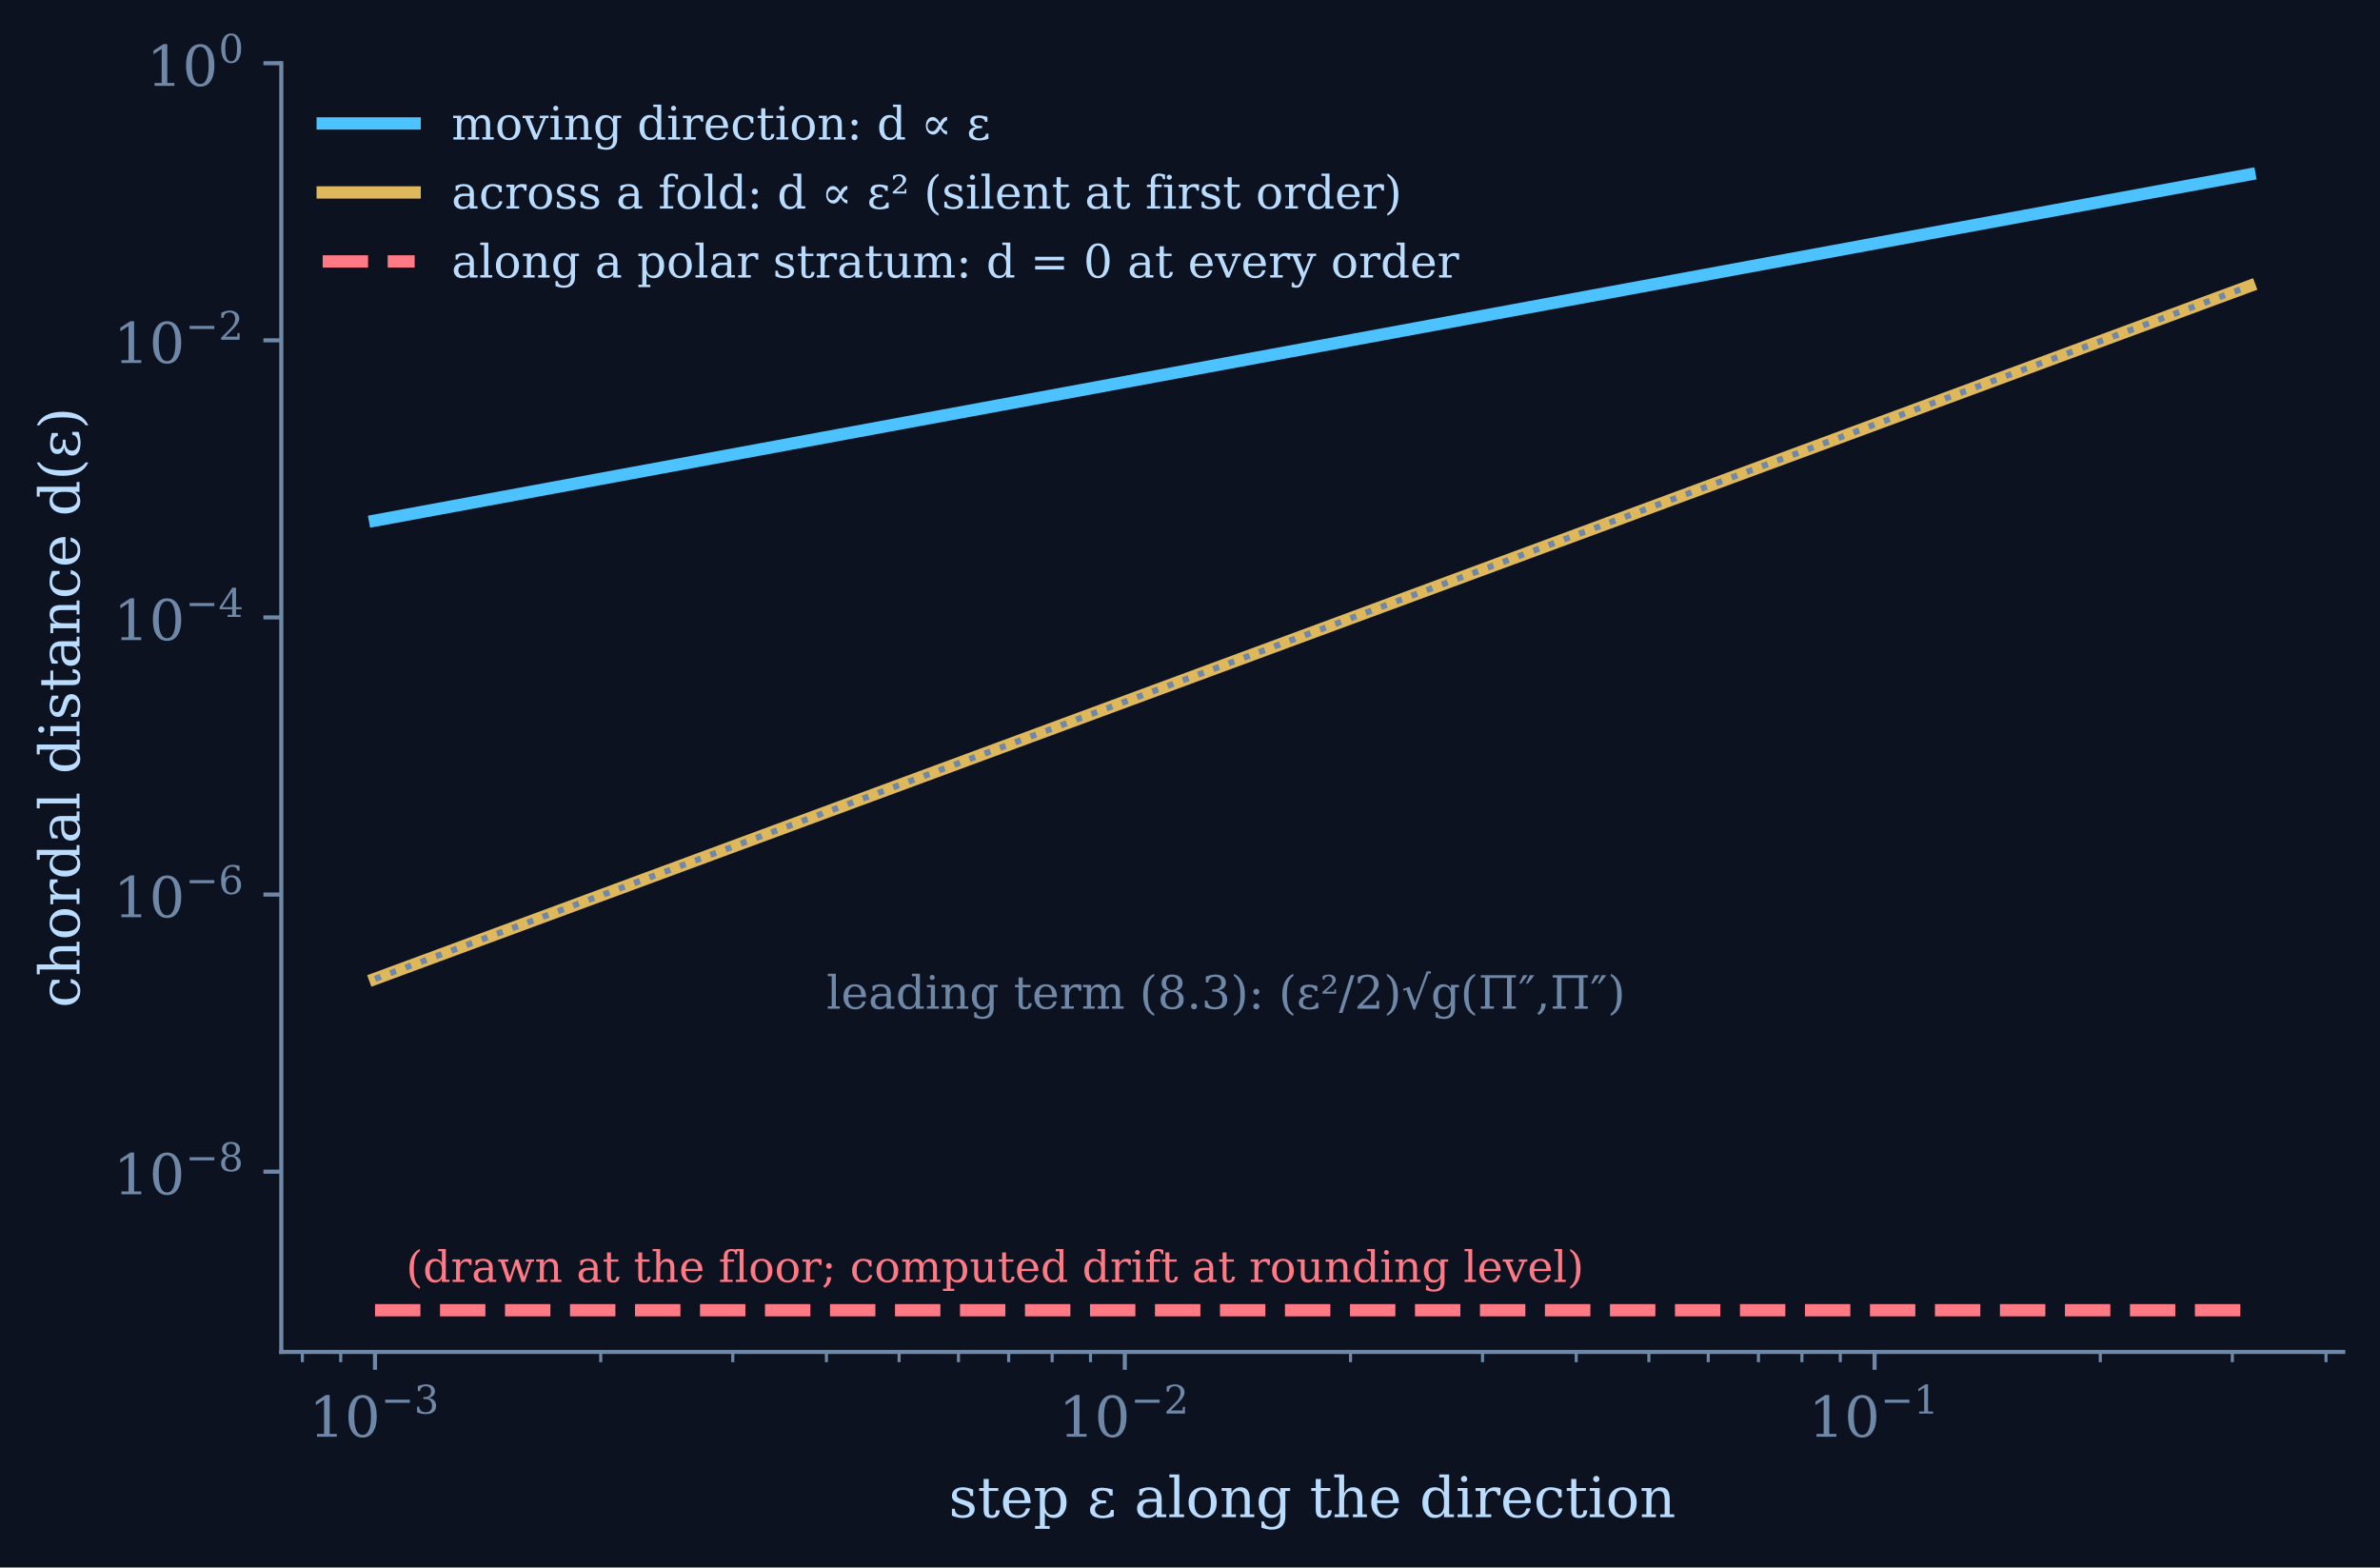
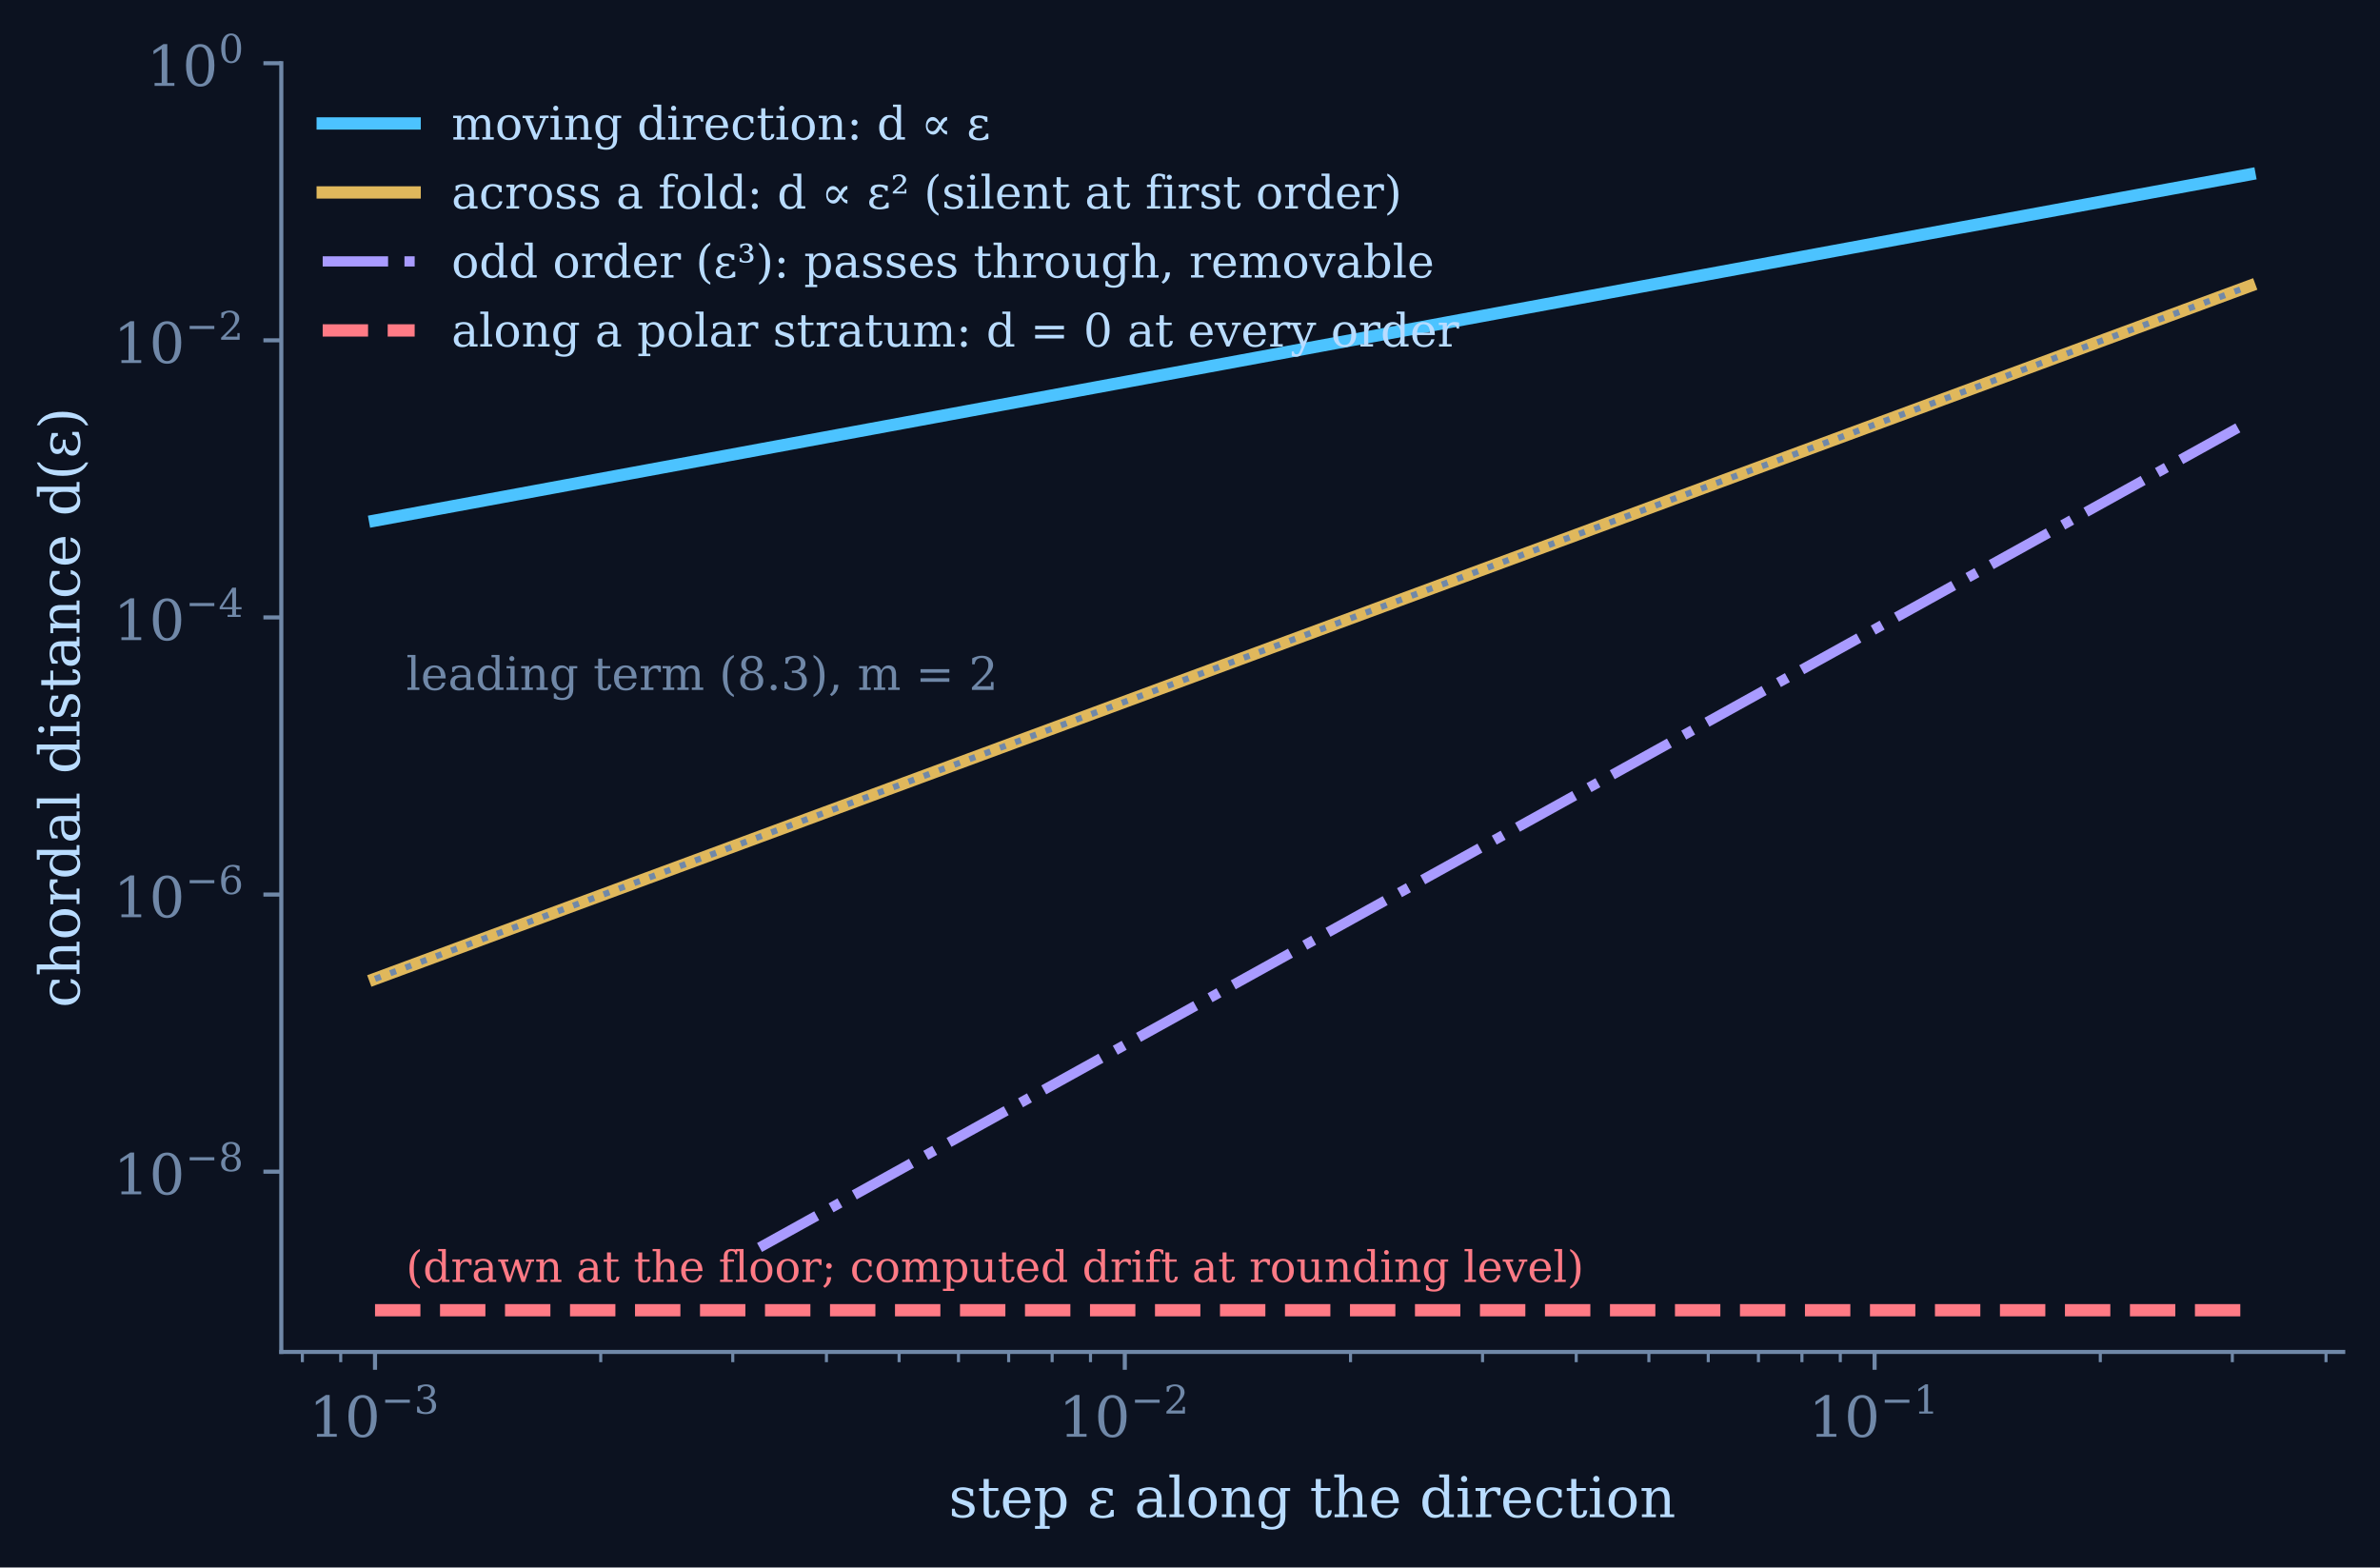
<svg xmlns="http://www.w3.org/2000/svg" xmlns:xlink="http://www.w3.org/1999/xlink" width="465.77pt" height="306.75pt" viewBox="0 0 465.77 306.75" version="1.1">
  <defs>
    <style type="text/css">*{stroke-linejoin: round; stroke-linecap: butt}</style>
  </defs>
  <g id="figure_1">
    <g id="patch_1">
      <path d="M 0 306.75  L 465.77 306.75  L 465.77 0  L 0 0  z " style="fill: #0c1220" />
    </g>
    <g id="axes_1">
      <g id="patch_2">
        <path d="M 55.051 264.566  L 458.57 264.566  L 458.57 12.37  L 55.051 12.37  z " style="fill: #0c1220" />
      </g>
      <g id="matplotlib.axis_1">
        <g id="xtick_1">
          <g id="line2d_1">
            <defs>
-               <path id="ma4b4107726" d="M 0 0  L 0 3.5  " style="stroke: #7088a8; stroke-width: 0.8" />
+               <path id="m324a94c55f" d="M 0 0  L 0 3.5  " style="stroke: #7088a8; stroke-width: 0.8" />
            </defs>
            <g>
-               <use xlink:href="#ma4b4107726" x="73.393" y="264.566" style="fill: #7088a8; stroke: #7088a8; stroke-width: 0.8" />
+               <use xlink:href="#m324a94c55f" x="73.393" y="264.566" style="fill: #7088a8; stroke: #7088a8; stroke-width: 0.8" />
            </g>
          </g>
          <g id="text_1">
            <g style="fill: #7088a8" transform="translate(60.46762 281.9061)">
              <text>
                <tspan x="0" y="-0.737" style="font-size: 11px; font-family: 'DejaVu Serif'; fill: #7088a8">1</tspan>
                <tspan x="6.999" y="-0.737" style="font-size: 11px; font-family: 'DejaVu Serif'; fill: #7088a8">0</tspan>
                <tspan x="14.102" y="-5.28" style="font-size: 7.7px; font-family: 'DejaVu Serif'; fill: #7088a8">−</tspan>
                <tspan x="20.554" y="-5.28" style="font-size: 7.7px; font-family: 'DejaVu Serif'; fill: #7088a8">3</tspan>
              </text>
            </g>
          </g>
        </g>
        <g id="xtick_2">
          <g id="line2d_2">
            <g>
-               <use xlink:href="#ma4b4107726" x="220.127" y="264.566" style="fill: #7088a8; stroke: #7088a8; stroke-width: 0.8" />
+               <use xlink:href="#m324a94c55f" x="220.127" y="264.566" style="fill: #7088a8; stroke: #7088a8; stroke-width: 0.8" />
            </g>
          </g>
          <g id="text_2">
            <g style="fill: #7088a8" transform="translate(207.2017 281.9061)">
              <text>
                <tspan x="0" y="-0.737" style="font-size: 11px; font-family: 'DejaVu Serif'; fill: #7088a8">1</tspan>
                <tspan x="6.999" y="-0.737" style="font-size: 11px; font-family: 'DejaVu Serif'; fill: #7088a8">0</tspan>
                <tspan x="14.102" y="-5.28" style="font-size: 7.7px; font-family: 'DejaVu Serif'; fill: #7088a8">−</tspan>
                <tspan x="20.554" y="-5.28" style="font-size: 7.7px; font-family: 'DejaVu Serif'; fill: #7088a8">2</tspan>
              </text>
            </g>
          </g>
        </g>
        <g id="xtick_3">
          <g id="line2d_3">
            <g>
-               <use xlink:href="#ma4b4107726" x="366.861" y="264.566" style="fill: #7088a8; stroke: #7088a8; stroke-width: 0.8" />
+               <use xlink:href="#m324a94c55f" x="366.861" y="264.566" style="fill: #7088a8; stroke: #7088a8; stroke-width: 0.8" />
            </g>
          </g>
          <g id="text_3">
            <g style="fill: #7088a8" transform="translate(353.9357 281.9061)">
              <text>
                <tspan x="0" y="-0.737" style="font-size: 11px; font-family: 'DejaVu Serif'; fill: #7088a8">1</tspan>
                <tspan x="6.999" y="-0.737" style="font-size: 11px; font-family: 'DejaVu Serif'; fill: #7088a8">0</tspan>
                <tspan x="14.102" y="-5.28" style="font-size: 7.7px; font-family: 'DejaVu Serif'; fill: #7088a8">−</tspan>
                <tspan x="20.554" y="-5.28" style="font-size: 7.7px; font-family: 'DejaVu Serif'; fill: #7088a8">1</tspan>
              </text>
            </g>
          </g>
        </g>
        <g id="xtick_4">
          <g id="line2d_4">
            <defs>
-               <path id="m8310133b0c" d="M 0 0  L 0 2  " style="stroke: #7088a8; stroke-width: 0.6" />
+               <path id="md0e2551746" d="M 0 0  L 0 2  " style="stroke: #7088a8; stroke-width: 0.6" />
            </defs>
            <g>
-               <use xlink:href="#m8310133b0c" x="59.173" y="264.566" style="fill: #7088a8; stroke: #7088a8; stroke-width: 0.6" />
+               <use xlink:href="#md0e2551746" x="59.173" y="264.566" style="fill: #7088a8; stroke: #7088a8; stroke-width: 0.6" />
            </g>
          </g>
        </g>
        <g id="xtick_5">
          <g id="line2d_5">
            <g>
-               <use xlink:href="#m8310133b0c" x="66.678" y="264.566" style="fill: #7088a8; stroke: #7088a8; stroke-width: 0.6" />
+               <use xlink:href="#md0e2551746" x="66.678" y="264.566" style="fill: #7088a8; stroke: #7088a8; stroke-width: 0.6" />
            </g>
          </g>
        </g>
        <g id="xtick_6">
          <g id="line2d_6">
            <g>
-               <use xlink:href="#m8310133b0c" x="117.564" y="264.566" style="fill: #7088a8; stroke: #7088a8; stroke-width: 0.6" />
+               <use xlink:href="#md0e2551746" x="117.564" y="264.566" style="fill: #7088a8; stroke: #7088a8; stroke-width: 0.6" />
            </g>
          </g>
        </g>
        <g id="xtick_7">
          <g id="line2d_7">
            <g>
-               <use xlink:href="#m8310133b0c" x="143.403" y="264.566" style="fill: #7088a8; stroke: #7088a8; stroke-width: 0.6" />
+               <use xlink:href="#md0e2551746" x="143.403" y="264.566" style="fill: #7088a8; stroke: #7088a8; stroke-width: 0.6" />
            </g>
          </g>
        </g>
        <g id="xtick_8">
          <g id="line2d_8">
            <g>
-               <use xlink:href="#m8310133b0c" x="161.735" y="264.566" style="fill: #7088a8; stroke: #7088a8; stroke-width: 0.6" />
+               <use xlink:href="#md0e2551746" x="161.735" y="264.566" style="fill: #7088a8; stroke: #7088a8; stroke-width: 0.6" />
            </g>
          </g>
        </g>
        <g id="xtick_9">
          <g id="line2d_9">
            <g>
-               <use xlink:href="#m8310133b0c" x="175.955" y="264.566" style="fill: #7088a8; stroke: #7088a8; stroke-width: 0.6" />
+               <use xlink:href="#md0e2551746" x="175.955" y="264.566" style="fill: #7088a8; stroke: #7088a8; stroke-width: 0.6" />
            </g>
          </g>
        </g>
        <g id="xtick_10">
          <g id="line2d_10">
            <g>
-               <use xlink:href="#m8310133b0c" x="187.574" y="264.566" style="fill: #7088a8; stroke: #7088a8; stroke-width: 0.6" />
+               <use xlink:href="#md0e2551746" x="187.574" y="264.566" style="fill: #7088a8; stroke: #7088a8; stroke-width: 0.6" />
            </g>
          </g>
        </g>
        <g id="xtick_11">
          <g id="line2d_11">
            <g>
-               <use xlink:href="#m8310133b0c" x="197.397" y="264.566" style="fill: #7088a8; stroke: #7088a8; stroke-width: 0.6" />
+               <use xlink:href="#md0e2551746" x="197.397" y="264.566" style="fill: #7088a8; stroke: #7088a8; stroke-width: 0.6" />
            </g>
          </g>
        </g>
        <g id="xtick_12">
          <g id="line2d_12">
            <g>
-               <use xlink:href="#m8310133b0c" x="205.907" y="264.566" style="fill: #7088a8; stroke: #7088a8; stroke-width: 0.6" />
+               <use xlink:href="#md0e2551746" x="205.907" y="264.566" style="fill: #7088a8; stroke: #7088a8; stroke-width: 0.6" />
            </g>
          </g>
        </g>
        <g id="xtick_13">
          <g id="line2d_13">
            <g>
-               <use xlink:href="#m8310133b0c" x="213.412" y="264.566" style="fill: #7088a8; stroke: #7088a8; stroke-width: 0.6" />
+               <use xlink:href="#md0e2551746" x="213.412" y="264.566" style="fill: #7088a8; stroke: #7088a8; stroke-width: 0.6" />
            </g>
          </g>
        </g>
        <g id="xtick_14">
          <g id="line2d_14">
            <g>
-               <use xlink:href="#m8310133b0c" x="264.298" y="264.566" style="fill: #7088a8; stroke: #7088a8; stroke-width: 0.6" />
+               <use xlink:href="#md0e2551746" x="264.298" y="264.566" style="fill: #7088a8; stroke: #7088a8; stroke-width: 0.6" />
            </g>
          </g>
        </g>
        <g id="xtick_15">
          <g id="line2d_15">
            <g>
-               <use xlink:href="#m8310133b0c" x="290.137" y="264.566" style="fill: #7088a8; stroke: #7088a8; stroke-width: 0.6" />
+               <use xlink:href="#md0e2551746" x="290.137" y="264.566" style="fill: #7088a8; stroke: #7088a8; stroke-width: 0.6" />
            </g>
          </g>
        </g>
        <g id="xtick_16">
          <g id="line2d_16">
            <g>
-               <use xlink:href="#m8310133b0c" x="308.469" y="264.566" style="fill: #7088a8; stroke: #7088a8; stroke-width: 0.6" />
+               <use xlink:href="#md0e2551746" x="308.469" y="264.566" style="fill: #7088a8; stroke: #7088a8; stroke-width: 0.6" />
            </g>
          </g>
        </g>
        <g id="xtick_17">
          <g id="line2d_17">
            <g>
-               <use xlink:href="#m8310133b0c" x="322.689" y="264.566" style="fill: #7088a8; stroke: #7088a8; stroke-width: 0.6" />
+               <use xlink:href="#md0e2551746" x="322.689" y="264.566" style="fill: #7088a8; stroke: #7088a8; stroke-width: 0.6" />
            </g>
          </g>
        </g>
        <g id="xtick_18">
          <g id="line2d_18">
            <g>
-               <use xlink:href="#m8310133b0c" x="334.308" y="264.566" style="fill: #7088a8; stroke: #7088a8; stroke-width: 0.6" />
+               <use xlink:href="#md0e2551746" x="334.308" y="264.566" style="fill: #7088a8; stroke: #7088a8; stroke-width: 0.6" />
            </g>
          </g>
        </g>
        <g id="xtick_19">
          <g id="line2d_19">
            <g>
-               <use xlink:href="#m8310133b0c" x="344.131" y="264.566" style="fill: #7088a8; stroke: #7088a8; stroke-width: 0.6" />
+               <use xlink:href="#md0e2551746" x="344.131" y="264.566" style="fill: #7088a8; stroke: #7088a8; stroke-width: 0.6" />
            </g>
          </g>
        </g>
        <g id="xtick_20">
          <g id="line2d_20">
            <g>
-               <use xlink:href="#m8310133b0c" x="352.641" y="264.566" style="fill: #7088a8; stroke: #7088a8; stroke-width: 0.6" />
+               <use xlink:href="#md0e2551746" x="352.641" y="264.566" style="fill: #7088a8; stroke: #7088a8; stroke-width: 0.6" />
            </g>
          </g>
        </g>
        <g id="xtick_21">
          <g id="line2d_21">
            <g>
-               <use xlink:href="#m8310133b0c" x="360.147" y="264.566" style="fill: #7088a8; stroke: #7088a8; stroke-width: 0.6" />
+               <use xlink:href="#md0e2551746" x="360.147" y="264.566" style="fill: #7088a8; stroke: #7088a8; stroke-width: 0.6" />
            </g>
          </g>
        </g>
        <g id="xtick_22">
          <g id="line2d_22">
            <g>
-               <use xlink:href="#m8310133b0c" x="411.032" y="264.566" style="fill: #7088a8; stroke: #7088a8; stroke-width: 0.6" />
+               <use xlink:href="#md0e2551746" x="411.032" y="264.566" style="fill: #7088a8; stroke: #7088a8; stroke-width: 0.6" />
            </g>
          </g>
        </g>
        <g id="xtick_23">
          <g id="line2d_23">
            <g>
-               <use xlink:href="#m8310133b0c" x="436.871" y="264.566" style="fill: #7088a8; stroke: #7088a8; stroke-width: 0.6" />
+               <use xlink:href="#md0e2551746" x="436.871" y="264.566" style="fill: #7088a8; stroke: #7088a8; stroke-width: 0.6" />
            </g>
          </g>
        </g>
        <g id="xtick_24">
          <g id="line2d_24">
            <g>
-               <use xlink:href="#m8310133b0c" x="455.203" y="264.566" style="fill: #7088a8; stroke: #7088a8; stroke-width: 0.6" />
+               <use xlink:href="#md0e2551746" x="455.203" y="264.566" style="fill: #7088a8; stroke: #7088a8; stroke-width: 0.6" />
            </g>
          </g>
        </g>
        <g id="text_4">
          <text style="font-size: 11px; font-family: 'Newsreader', 'DejaVu Serif', serif; text-anchor: middle; fill: #b9dcff" x="256.81" y="296.907" transform="rotate(-0 256.8102 296.907)">step ε along the direction</text>
        </g>
      </g>
      <g id="matplotlib.axis_2">
        <g id="ytick_1">
          <g id="line2d_25">
            <defs>
-               <path id="m11594af8a7" d="M 0 0  L -3.5 0  " style="stroke: #7088a8; stroke-width: 0.8" />
+               <path id="m1206c6b7a7" d="M 0 0  L -3.5 0  " style="stroke: #7088a8; stroke-width: 0.8" />
            </defs>
            <g>
-               <use xlink:href="#m11594af8a7" x="55.051" y="229.289" style="fill: #7088a8; stroke: #7088a8; stroke-width: 0.8" />
+               <use xlink:href="#m1206c6b7a7" x="55.051" y="229.289" style="fill: #7088a8; stroke: #7088a8; stroke-width: 0.8" />
            </g>
          </g>
          <g id="text_5">
            <g style="fill: #7088a8" transform="translate(22.20086 234.4589)">
              <text>
                <tspan x="0" y="-0.737" style="font-size: 11px; font-family: 'DejaVu Serif'; fill: #7088a8">1</tspan>
                <tspan x="6.999" y="-0.737" style="font-size: 11px; font-family: 'DejaVu Serif'; fill: #7088a8">0</tspan>
                <tspan x="14.102" y="-5.28" style="font-size: 7.7px; font-family: 'DejaVu Serif'; fill: #7088a8">−</tspan>
                <tspan x="20.554" y="-5.28" style="font-size: 7.7px; font-family: 'DejaVu Serif'; fill: #7088a8">8</tspan>
              </text>
            </g>
          </g>
        </g>
        <g id="ytick_2">
          <g id="line2d_26">
            <g>
-               <use xlink:href="#m11594af8a7" x="55.051" y="175.059" style="fill: #7088a8; stroke: #7088a8; stroke-width: 0.8" />
+               <use xlink:href="#m1206c6b7a7" x="55.051" y="175.059" style="fill: #7088a8; stroke: #7088a8; stroke-width: 0.8" />
            </g>
          </g>
          <g id="text_6">
            <g style="fill: #7088a8" transform="translate(22.20086 180.2291)">
              <text>
                <tspan x="0" y="-0.737" style="font-size: 11px; font-family: 'DejaVu Serif'; fill: #7088a8">1</tspan>
                <tspan x="6.999" y="-0.737" style="font-size: 11px; font-family: 'DejaVu Serif'; fill: #7088a8">0</tspan>
                <tspan x="14.102" y="-5.28" style="font-size: 7.7px; font-family: 'DejaVu Serif'; fill: #7088a8">−</tspan>
                <tspan x="20.554" y="-5.28" style="font-size: 7.7px; font-family: 'DejaVu Serif'; fill: #7088a8">6</tspan>
              </text>
            </g>
          </g>
        </g>
        <g id="ytick_3">
          <g id="line2d_27">
            <g>
-               <use xlink:href="#m11594af8a7" x="55.051" y="120.829" style="fill: #7088a8; stroke: #7088a8; stroke-width: 0.8" />
+               <use xlink:href="#m1206c6b7a7" x="55.051" y="120.829" style="fill: #7088a8; stroke: #7088a8; stroke-width: 0.8" />
            </g>
          </g>
          <g id="text_7">
            <g style="fill: #7088a8" transform="translate(22.20086 125.9994)">
              <text>
                <tspan x="0" y="-0.737" style="font-size: 11px; font-family: 'DejaVu Serif'; fill: #7088a8">1</tspan>
                <tspan x="6.999" y="-0.737" style="font-size: 11px; font-family: 'DejaVu Serif'; fill: #7088a8">0</tspan>
                <tspan x="14.102" y="-5.28" style="font-size: 7.7px; font-family: 'DejaVu Serif'; fill: #7088a8">−</tspan>
                <tspan x="20.554" y="-5.28" style="font-size: 7.7px; font-family: 'DejaVu Serif'; fill: #7088a8">4</tspan>
              </text>
            </g>
          </g>
        </g>
        <g id="ytick_4">
          <g id="line2d_28">
            <g>
-               <use xlink:href="#m11594af8a7" x="55.051" y="66.6" style="fill: #7088a8; stroke: #7088a8; stroke-width: 0.8" />
+               <use xlink:href="#m1206c6b7a7" x="55.051" y="66.6" style="fill: #7088a8; stroke: #7088a8; stroke-width: 0.8" />
            </g>
          </g>
          <g id="text_8">
            <g style="fill: #7088a8" transform="translate(22.20086 71.76971)">
              <text>
                <tspan x="0" y="-0.737" style="font-size: 11px; font-family: 'DejaVu Serif'; fill: #7088a8">1</tspan>
                <tspan x="6.999" y="-0.737" style="font-size: 11px; font-family: 'DejaVu Serif'; fill: #7088a8">0</tspan>
                <tspan x="14.102" y="-5.28" style="font-size: 7.7px; font-family: 'DejaVu Serif'; fill: #7088a8">−</tspan>
                <tspan x="20.554" y="-5.28" style="font-size: 7.7px; font-family: 'DejaVu Serif'; fill: #7088a8">2</tspan>
              </text>
            </g>
          </g>
        </g>
        <g id="ytick_5">
          <g id="line2d_29">
            <g>
-               <use xlink:href="#m11594af8a7" x="55.051" y="12.37" style="fill: #7088a8; stroke: #7088a8; stroke-width: 0.8" />
+               <use xlink:href="#m1206c6b7a7" x="55.051" y="12.37" style="fill: #7088a8; stroke: #7088a8; stroke-width: 0.8" />
            </g>
          </g>
          <g id="text_9">
            <g style="fill: #7088a8" transform="translate(28.69086 17.54)">
              <text>
                <tspan x="0" y="-0.737" style="font-size: 11px; font-family: 'DejaVu Serif'; fill: #7088a8">1</tspan>
                <tspan x="6.999" y="-0.737" style="font-size: 11px; font-family: 'DejaVu Serif'; fill: #7088a8">0</tspan>
                <tspan x="14.102" y="-5.28" style="font-size: 7.7px; font-family: 'DejaVu Serif'; fill: #7088a8">0</tspan>
              </text>
            </g>
          </g>
        </g>
        <g id="text_10">
          <text style="font-size: 11px; font-family: 'Newsreader', 'DejaVu Serif', serif; text-anchor: middle; fill: #b9dcff" x="15.558" y="138.468" transform="rotate(-90 15.55828 138.468)">chordal distance d(ε)</text>
        </g>
      </g>
      <g id="line2d_30">
-         <path d="M 73.393 101.877  L 82.799 100.139  L 92.205 98.401  L 101.611 96.663  L 111.017 94.924  L 120.423 93.186  L 129.829 91.448  L 139.235 89.71  L 148.641 87.972  L 158.047 86.234  L 167.453 84.496  L 176.859 82.758  L 186.265 81.019  L 195.671 79.281  L 205.077 77.543  L 214.483 75.805  L 223.889 74.067  L 233.295 72.329  L 242.701 70.591  L 252.107 68.853  L 261.513 67.114  L 270.919 65.376  L 280.325 63.638  L 289.731 61.9  L 299.137 60.162  L 308.543 58.424  L 317.949 56.687  L 327.355 54.949  L 336.761 53.211  L 346.167 51.474  L 355.574 49.736  L 364.98 47.999  L 374.386 46.263  L 383.792 44.527  L 393.198 42.792  L 402.604 41.057  L 412.01 39.324  L 421.416 37.593  L 430.822 35.864  L 440.228 34.139  " clip-path="url(#p05e8abd878)" style="fill: none; stroke: #4cc3ff; stroke-width: 2.4; stroke-linecap: square" />
+         <path d="M 73.393 101.877  L 82.799 100.139  L 92.205 98.401  L 101.611 96.663  L 111.017 94.924  L 120.423 93.186  L 129.829 91.448  L 139.235 89.71  L 148.641 87.972  L 158.047 86.234  L 167.453 84.496  L 176.859 82.758  L 186.265 81.019  L 195.671 79.281  L 205.077 77.543  L 214.483 75.805  L 223.889 74.067  L 233.295 72.329  L 242.701 70.591  L 252.107 68.853  L 261.513 67.114  L 270.919 65.376  L 280.325 63.638  L 289.731 61.9  L 299.137 60.162  L 308.543 58.424  L 317.949 56.687  L 327.355 54.949  L 336.761 53.211  L 346.167 51.474  L 355.574 49.736  L 364.98 47.999  L 374.386 46.263  L 383.792 44.527  L 393.198 42.792  L 402.604 41.057  L 412.01 39.324  L 421.416 37.593  L 430.822 35.864  L 440.228 34.139  " clip-path="url(#p80caba3f34)" style="fill: none; stroke: #4cc3ff; stroke-width: 2.4; stroke-linecap: square" />
      </g>
      <g id="line2d_31">
-         <path d="M 73.393 191.557  L 82.799 188.08  L 92.205 184.604  L 101.611 181.128  L 111.017 177.651  L 120.423 174.175  L 129.829 170.699  L 139.235 167.223  L 148.641 163.746  L 158.047 160.27  L 167.453 156.794  L 176.859 153.318  L 186.265 149.841  L 195.671 146.365  L 205.077 142.889  L 214.483 139.413  L 223.889 135.936  L 233.295 132.46  L 242.701 128.984  L 252.107 125.507  L 261.513 122.031  L 270.919 118.555  L 280.325 115.079  L 289.731 111.602  L 299.137 108.126  L 308.543 104.65  L 317.949 101.174  L 327.355 97.697  L 336.761 94.221  L 346.167 90.745  L 355.574 87.269  L 364.98 83.792  L 374.386 80.316  L 383.792 76.84  L 393.198 73.364  L 402.604 69.887  L 412.01 66.411  L 421.416 62.935  L 430.822 59.459  L 440.228 55.983  " clip-path="url(#p05e8abd878)" style="fill: none; stroke: #e0b85c; stroke-width: 2.4; stroke-linecap: square" />
+         <path d="M 73.393 191.557  L 82.799 188.08  L 92.205 184.604  L 101.611 181.128  L 111.017 177.651  L 120.423 174.175  L 129.829 170.699  L 139.235 167.223  L 148.641 163.746  L 158.047 160.27  L 167.453 156.794  L 176.859 153.318  L 186.265 149.841  L 195.671 146.365  L 205.077 142.889  L 214.483 139.413  L 223.889 135.936  L 233.295 132.46  L 242.701 128.984  L 252.107 125.507  L 261.513 122.031  L 270.919 118.555  L 280.325 115.079  L 289.731 111.602  L 299.137 108.126  L 308.543 104.65  L 317.949 101.174  L 327.355 97.697  L 336.761 94.221  L 346.167 90.745  L 355.574 87.269  L 364.98 83.792  L 374.386 80.316  L 383.792 76.84  L 393.198 73.364  L 402.604 69.887  L 412.01 66.411  L 421.416 62.935  L 430.822 59.459  L 440.228 55.983  " clip-path="url(#p80caba3f34)" style="fill: none; stroke: #e0b85c; stroke-width: 2.4; stroke-linecap: square" />
      </g>
      <g id="line2d_32">
-         <path d="M 73.393 256.404  L 82.799 256.404  L 92.205 256.404  L 101.611 256.404  L 111.017 256.404  L 120.423 256.404  L 129.829 256.404  L 139.235 256.404  L 148.641 256.404  L 158.047 256.404  L 167.453 256.404  L 176.859 256.404  L 186.265 256.404  L 195.671 256.404  L 205.077 256.404  L 214.483 256.404  L 223.889 256.404  L 233.295 256.404  L 242.701 256.404  L 252.107 256.404  L 261.513 256.404  L 270.919 256.404  L 280.325 256.404  L 289.731 256.404  L 299.137 256.404  L 308.543 256.404  L 317.949 256.404  L 327.355 256.404  L 336.761 256.404  L 346.167 256.404  L 355.574 256.404  L 364.98 256.404  L 374.386 256.404  L 383.792 256.404  L 393.198 256.404  L 402.604 256.404  L 412.01 256.404  L 421.416 256.404  L 430.822 256.404  L 440.228 256.404  " clip-path="url(#p05e8abd878)" style="fill: none; stroke-dasharray: 8.88,3.84; stroke-dashoffset: 0; stroke: #ff7a85; stroke-width: 2.4" />
+         <path d="M 148.641 244.123  L 158.047 238.909  L 167.453 233.694  L 176.859 228.48  L 186.265 223.265  L 195.671 218.051  L 205.077 212.837  L 214.483 207.622  L 223.889 202.408  L 233.295 197.193  L 242.701 191.979  L 252.107 186.765  L 261.513 181.55  L 270.919 176.336  L 280.325 171.121  L 289.731 165.907  L 299.137 160.693  L 308.543 155.478  L 317.949 150.264  L 327.355 145.049  L 336.761 139.835  L 346.167 134.621  L 355.574 129.406  L 364.98 124.192  L 374.386 118.977  L 383.792 113.763  L 393.198 108.549  L 402.604 103.334  L 412.01 98.12  L 421.416 92.906  L 430.822 87.691  L 440.228 82.477  " clip-path="url(#p80caba3f34)" style="fill: none; stroke-dasharray: 12.8,3.2,2,3.2; stroke-dashoffset: 0; stroke: #a99bff; stroke-width: 2" />
      </g>
      <g id="line2d_33">
-         <path d="M 73.393 191.557  L 82.799 188.08  L 92.205 184.604  L 101.611 181.128  L 111.017 177.651  L 120.423 174.175  L 129.829 170.699  L 139.235 167.223  L 148.641 163.746  L 158.047 160.27  L 167.453 156.794  L 176.859 153.318  L 186.265 149.841  L 195.671 146.365  L 205.077 142.889  L 214.483 139.413  L 223.889 135.936  L 233.295 132.46  L 242.701 128.984  L 252.107 125.507  L 261.513 122.031  L 270.919 118.555  L 280.325 115.079  L 289.731 111.602  L 299.137 108.126  L 308.543 104.65  L 317.949 101.174  L 327.355 97.697  L 336.761 94.221  L 346.167 90.745  L 355.574 87.269  L 364.98 83.792  L 374.386 80.316  L 383.792 76.84  L 393.198 73.364  L 402.604 69.887  L 412.01 66.411  L 421.416 62.935  L 430.822 59.458  L 440.228 55.982  " clip-path="url(#p05e8abd878)" style="fill: none; stroke-dasharray: 1.2,1.98; stroke-dashoffset: 0; stroke: #7088a8; stroke-width: 1.2" />
+         <path d="M 73.393 256.404  L 82.799 256.404  L 92.205 256.404  L 101.611 256.404  L 111.017 256.404  L 120.423 256.404  L 129.829 256.404  L 139.235 256.404  L 148.641 256.404  L 158.047 256.404  L 167.453 256.404  L 176.859 256.404  L 186.265 256.404  L 195.671 256.404  L 205.077 256.404  L 214.483 256.404  L 223.889 256.404  L 233.295 256.404  L 242.701 256.404  L 252.107 256.404  L 261.513 256.404  L 270.919 256.404  L 280.325 256.404  L 289.731 256.404  L 299.137 256.404  L 308.543 256.404  L 317.949 256.404  L 327.355 256.404  L 336.761 256.404  L 346.167 256.404  L 355.574 256.404  L 364.98 256.404  L 374.386 256.404  L 383.792 256.404  L 393.198 256.404  L 402.604 256.404  L 412.01 256.404  L 421.416 256.404  L 430.822 256.404  L 440.228 256.404  " clip-path="url(#p80caba3f34)" style="fill: none; stroke-dasharray: 8.88,3.84; stroke-dashoffset: 0; stroke: #ff7a85; stroke-width: 2.4" />
+       </g>
+       <g id="line2d_34">
+         <path d="M 73.393 191.557  L 82.799 188.08  L 92.205 184.604  L 101.611 181.128  L 111.017 177.651  L 120.423 174.175  L 129.829 170.699  L 139.235 167.223  L 148.641 163.746  L 158.047 160.27  L 167.453 156.794  L 176.859 153.318  L 186.265 149.841  L 195.671 146.365  L 205.077 142.889  L 214.483 139.413  L 223.889 135.936  L 233.295 132.46  L 242.701 128.984  L 252.107 125.507  L 261.513 122.031  L 270.919 118.555  L 280.325 115.079  L 289.731 111.602  L 299.137 108.126  L 308.543 104.65  L 317.949 101.174  L 327.355 97.697  L 336.761 94.221  L 346.167 90.745  L 355.574 87.269  L 364.98 83.792  L 374.386 80.316  L 383.792 76.84  L 393.198 73.364  L 402.604 69.887  L 412.01 66.411  L 421.416 62.935  L 430.822 59.458  L 440.228 55.982  " clip-path="url(#p80caba3f34)" style="fill: none; stroke-dasharray: 1.2,1.98; stroke-dashoffset: 0; stroke: #7088a8; stroke-width: 1.2" />
      </g>
      <g id="patch_3">
        <path d="M 55.051 264.566  L 55.051 12.37  " style="fill: none; stroke: #7088a8; stroke-width: 0.8; stroke-linejoin: miter; stroke-linecap: square" />
      </g>
      <g id="patch_4">
        <path d="M 55.051 264.566  L 458.57 264.566  " style="fill: none; stroke: #7088a8; stroke-width: 0.8; stroke-linejoin: miter; stroke-linecap: square" />
      </g>
      <g id="text_11">
-         <text style="font-size: 9px; font-family: 'Newsreader', 'DejaVu Serif', serif; text-anchor: start; fill: #7088a8" x="161.735" y="197.399" transform="rotate(-0 161.7353 197.3993)">leading term (8.3): (ε²/2)√g(Π″,Π″)</text>
+         <text style="font-size: 9px; font-family: 'Newsreader', 'DejaVu Serif', serif; text-anchor: start; fill: #7088a8" x="79.466" y="135.007" transform="rotate(-0 79.46633 135.0072)">leading term (8.3), m = 2</text>
      </g>
      <g id="text_12">
        <text style="font-size: 8.5px; font-family: 'Newsreader', 'DejaVu Serif', serif; text-anchor: start; fill: #ff7a85" x="79.466" y="250.869" transform="rotate(-0 79.46633 250.869)">(drawn at the floor; computed drift at rounding level)</text>
      </g>
      <g id="legend_1">
-         <g id="line2d_34">
+         <g id="line2d_35">
          <path d="M 63.151 24.159  L 72.151 24.159  L 81.151 24.159  " style="fill: none; stroke: #4cc3ff; stroke-width: 2.4; stroke-linecap: square" />
        </g>
        <g id="text_13">
          <text style="font-size: 9px; font-family: 'Newsreader', 'DejaVu Serif', serif; text-anchor: start; fill: #b9dcff" x="88.351" y="27.309" transform="rotate(-0 88.35086 27.30859)">moving direction: d ∝ ε</text>
        </g>
-         <g id="line2d_35">
+         <g id="line2d_36">
          <path d="M 63.151 37.659  L 72.151 37.659  L 81.151 37.659  " style="fill: none; stroke: #e0b85c; stroke-width: 2.4; stroke-linecap: square" />
        </g>
        <g id="text_14">
          <text style="font-size: 9px; font-family: 'Newsreader', 'DejaVu Serif', serif; text-anchor: start; fill: #b9dcff" x="88.351" y="40.809" transform="rotate(-0 88.35086 40.8093)">across a fold: d ∝ ε²  (silent at first order)</text>
        </g>
-         <g id="line2d_36">
-           <path d="M 63.151 51.16  L 72.151 51.16  L 81.151 51.16  " style="fill: none; stroke-dasharray: 8.88,3.84; stroke-dashoffset: 0; stroke: #ff7a85; stroke-width: 2.4" />
+         <g id="line2d_37">
+           <path d="M 63.151 51.16  L 72.151 51.16  L 81.151 51.16  " style="fill: none; stroke-dasharray: 12.8,3.2,2,3.2; stroke-dashoffset: 0; stroke: #a99bff; stroke-width: 2" />
        </g>
        <g id="text_15">
-           <text style="font-size: 9px; font-family: 'Newsreader', 'DejaVu Serif', serif; text-anchor: start; fill: #b9dcff" x="88.351" y="54.31" transform="rotate(-0 88.35086 54.31)">along a polar stratum: d = 0 at every order</text>
+           <text style="font-size: 9px; font-family: 'Newsreader', 'DejaVu Serif', serif; text-anchor: start; fill: #b9dcff" x="88.351" y="54.31" transform="rotate(-0 88.35086 54.31)">odd order (ε³): passes through, removable</text>
+         </g>
+         <g id="line2d_38">
+           <path d="M 63.151 64.661  L 72.151 64.661  L 81.151 64.661  " style="fill: none; stroke-dasharray: 8.88,3.84; stroke-dashoffset: 0; stroke: #ff7a85; stroke-width: 2.4" />
+         </g>
+         <g id="text_16">
+           <text style="font-size: 9px; font-family: 'Newsreader', 'DejaVu Serif', serif; text-anchor: start; fill: #b9dcff" x="88.351" y="67.811" transform="rotate(-0 88.35086 67.8107)">along a polar stratum: d = 0 at every order</text>
        </g>
      </g>
    </g>
  </g>
  <defs>
-     <clipPath id="p05e8abd878">
+     <clipPath id="p80caba3f34">
      <rect x="55.051" y="12.37" width="403.519" height="252.196" />
    </clipPath>
  </defs>
</svg>
